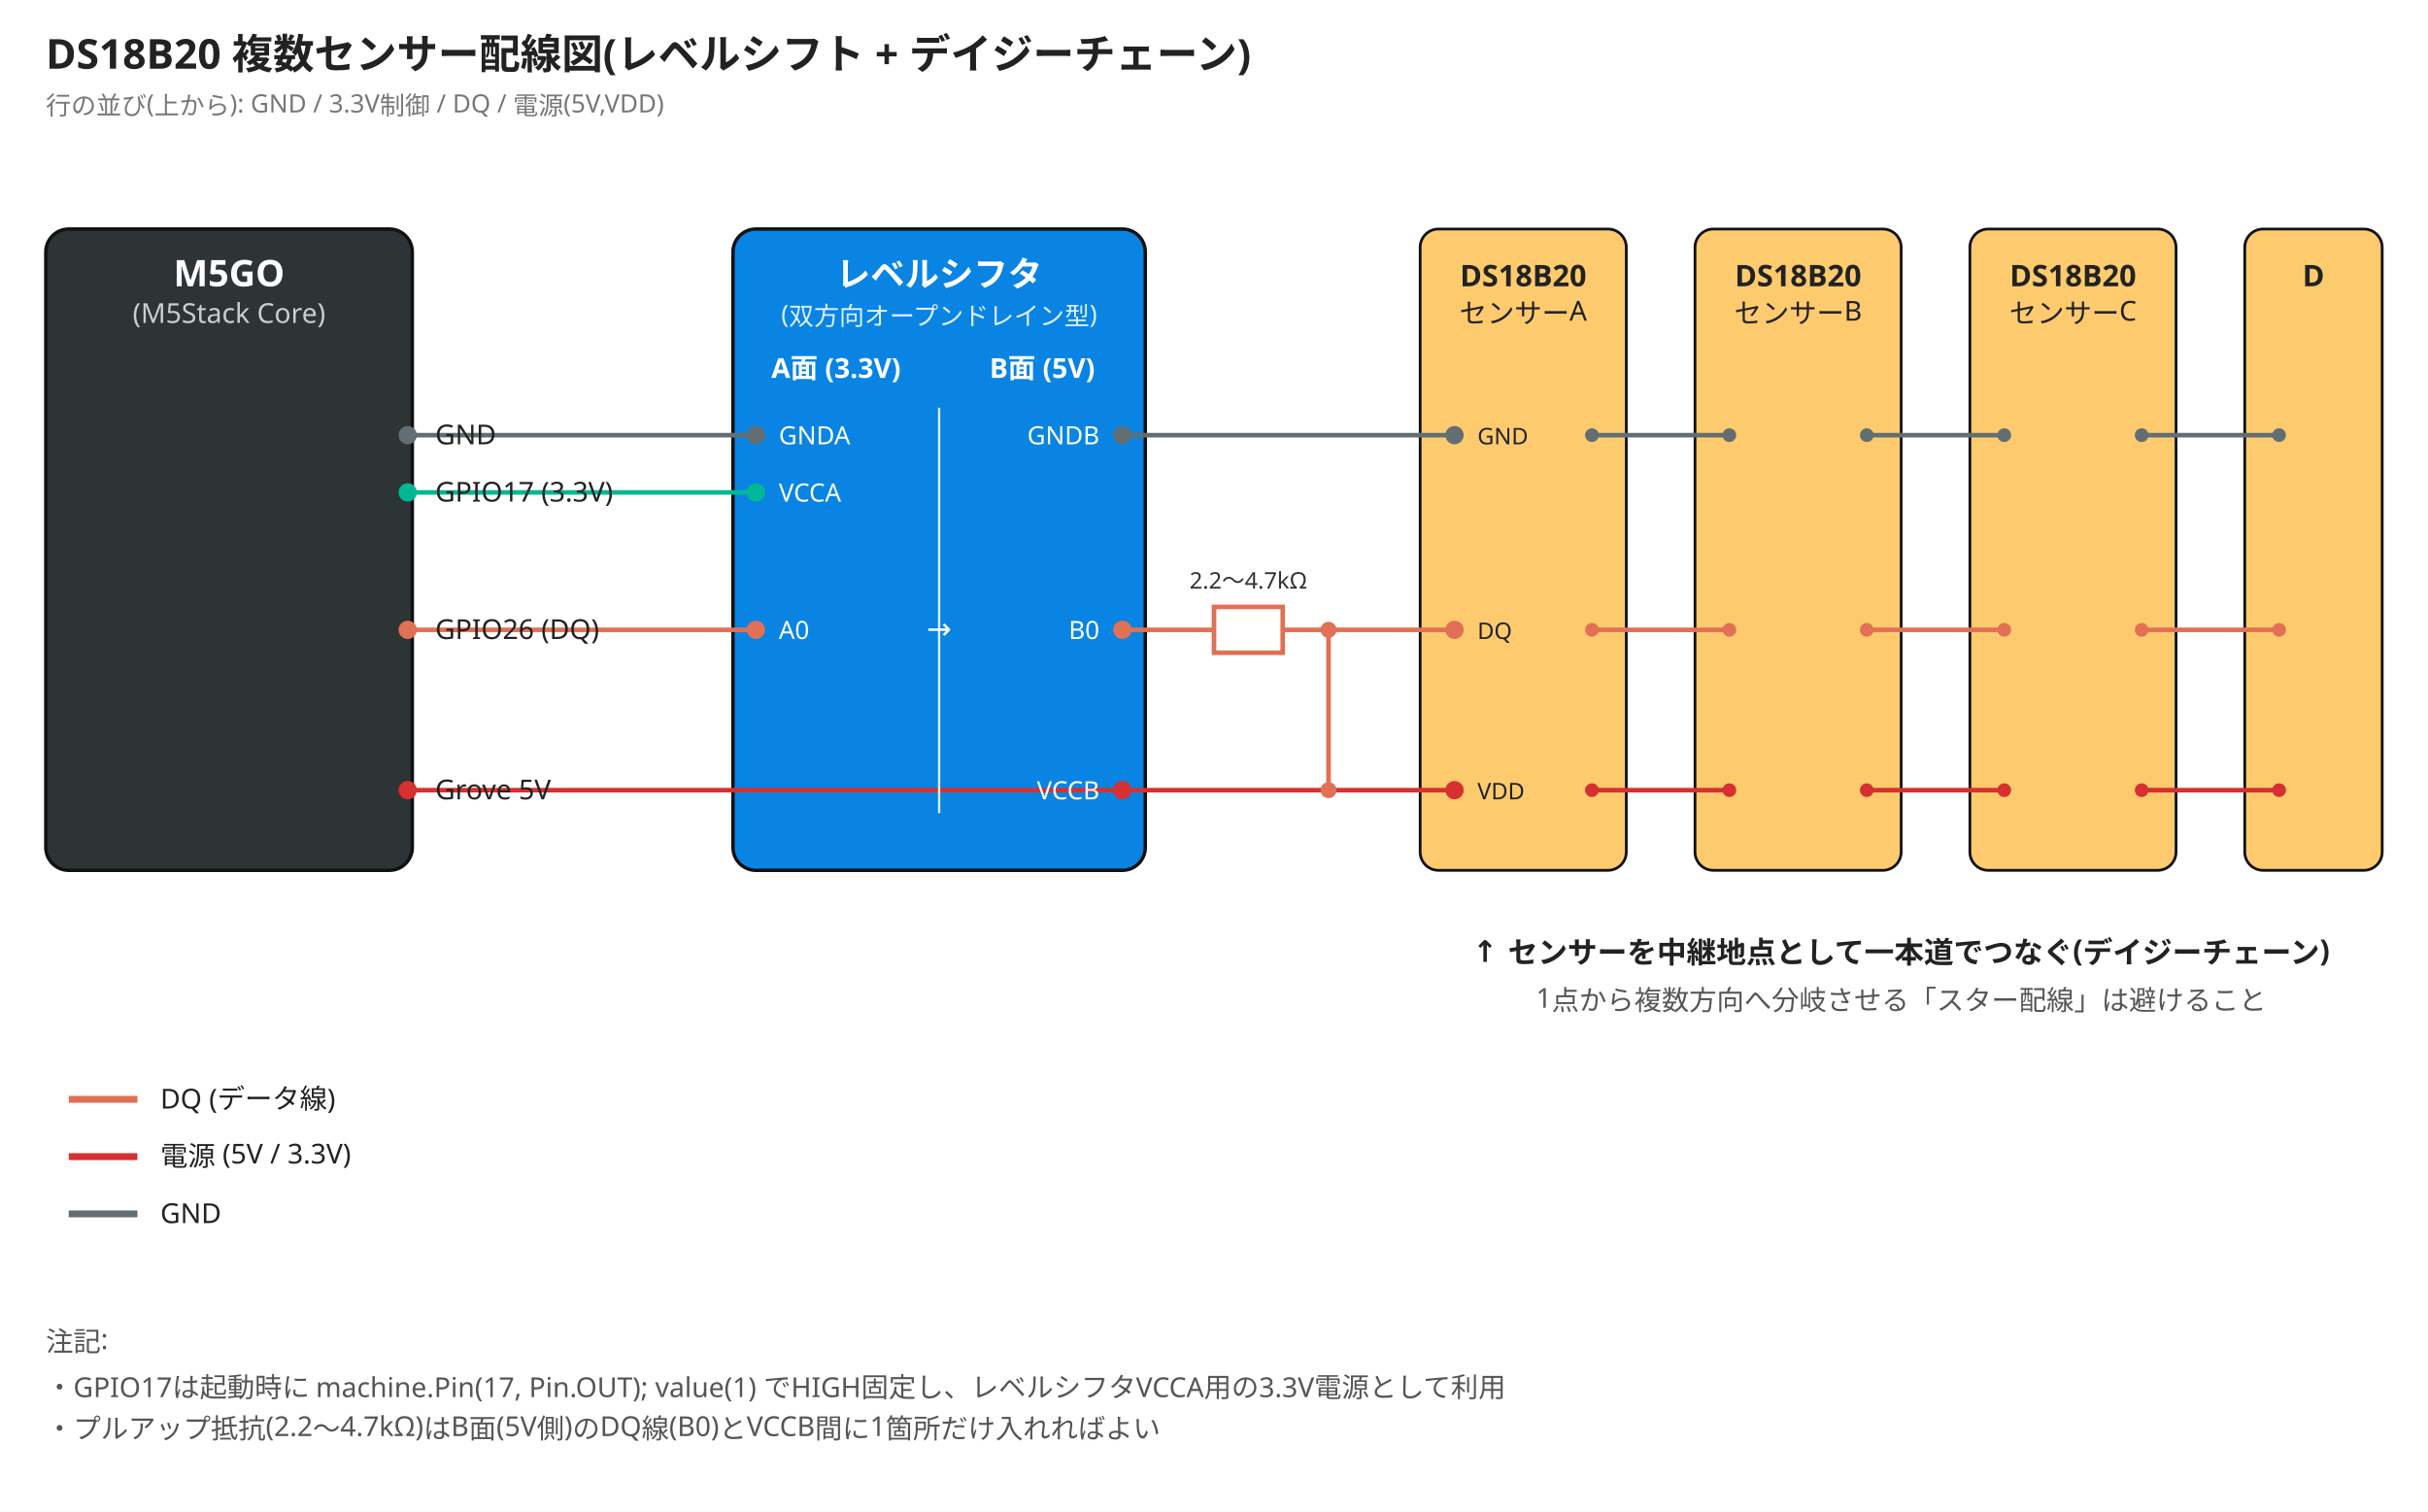
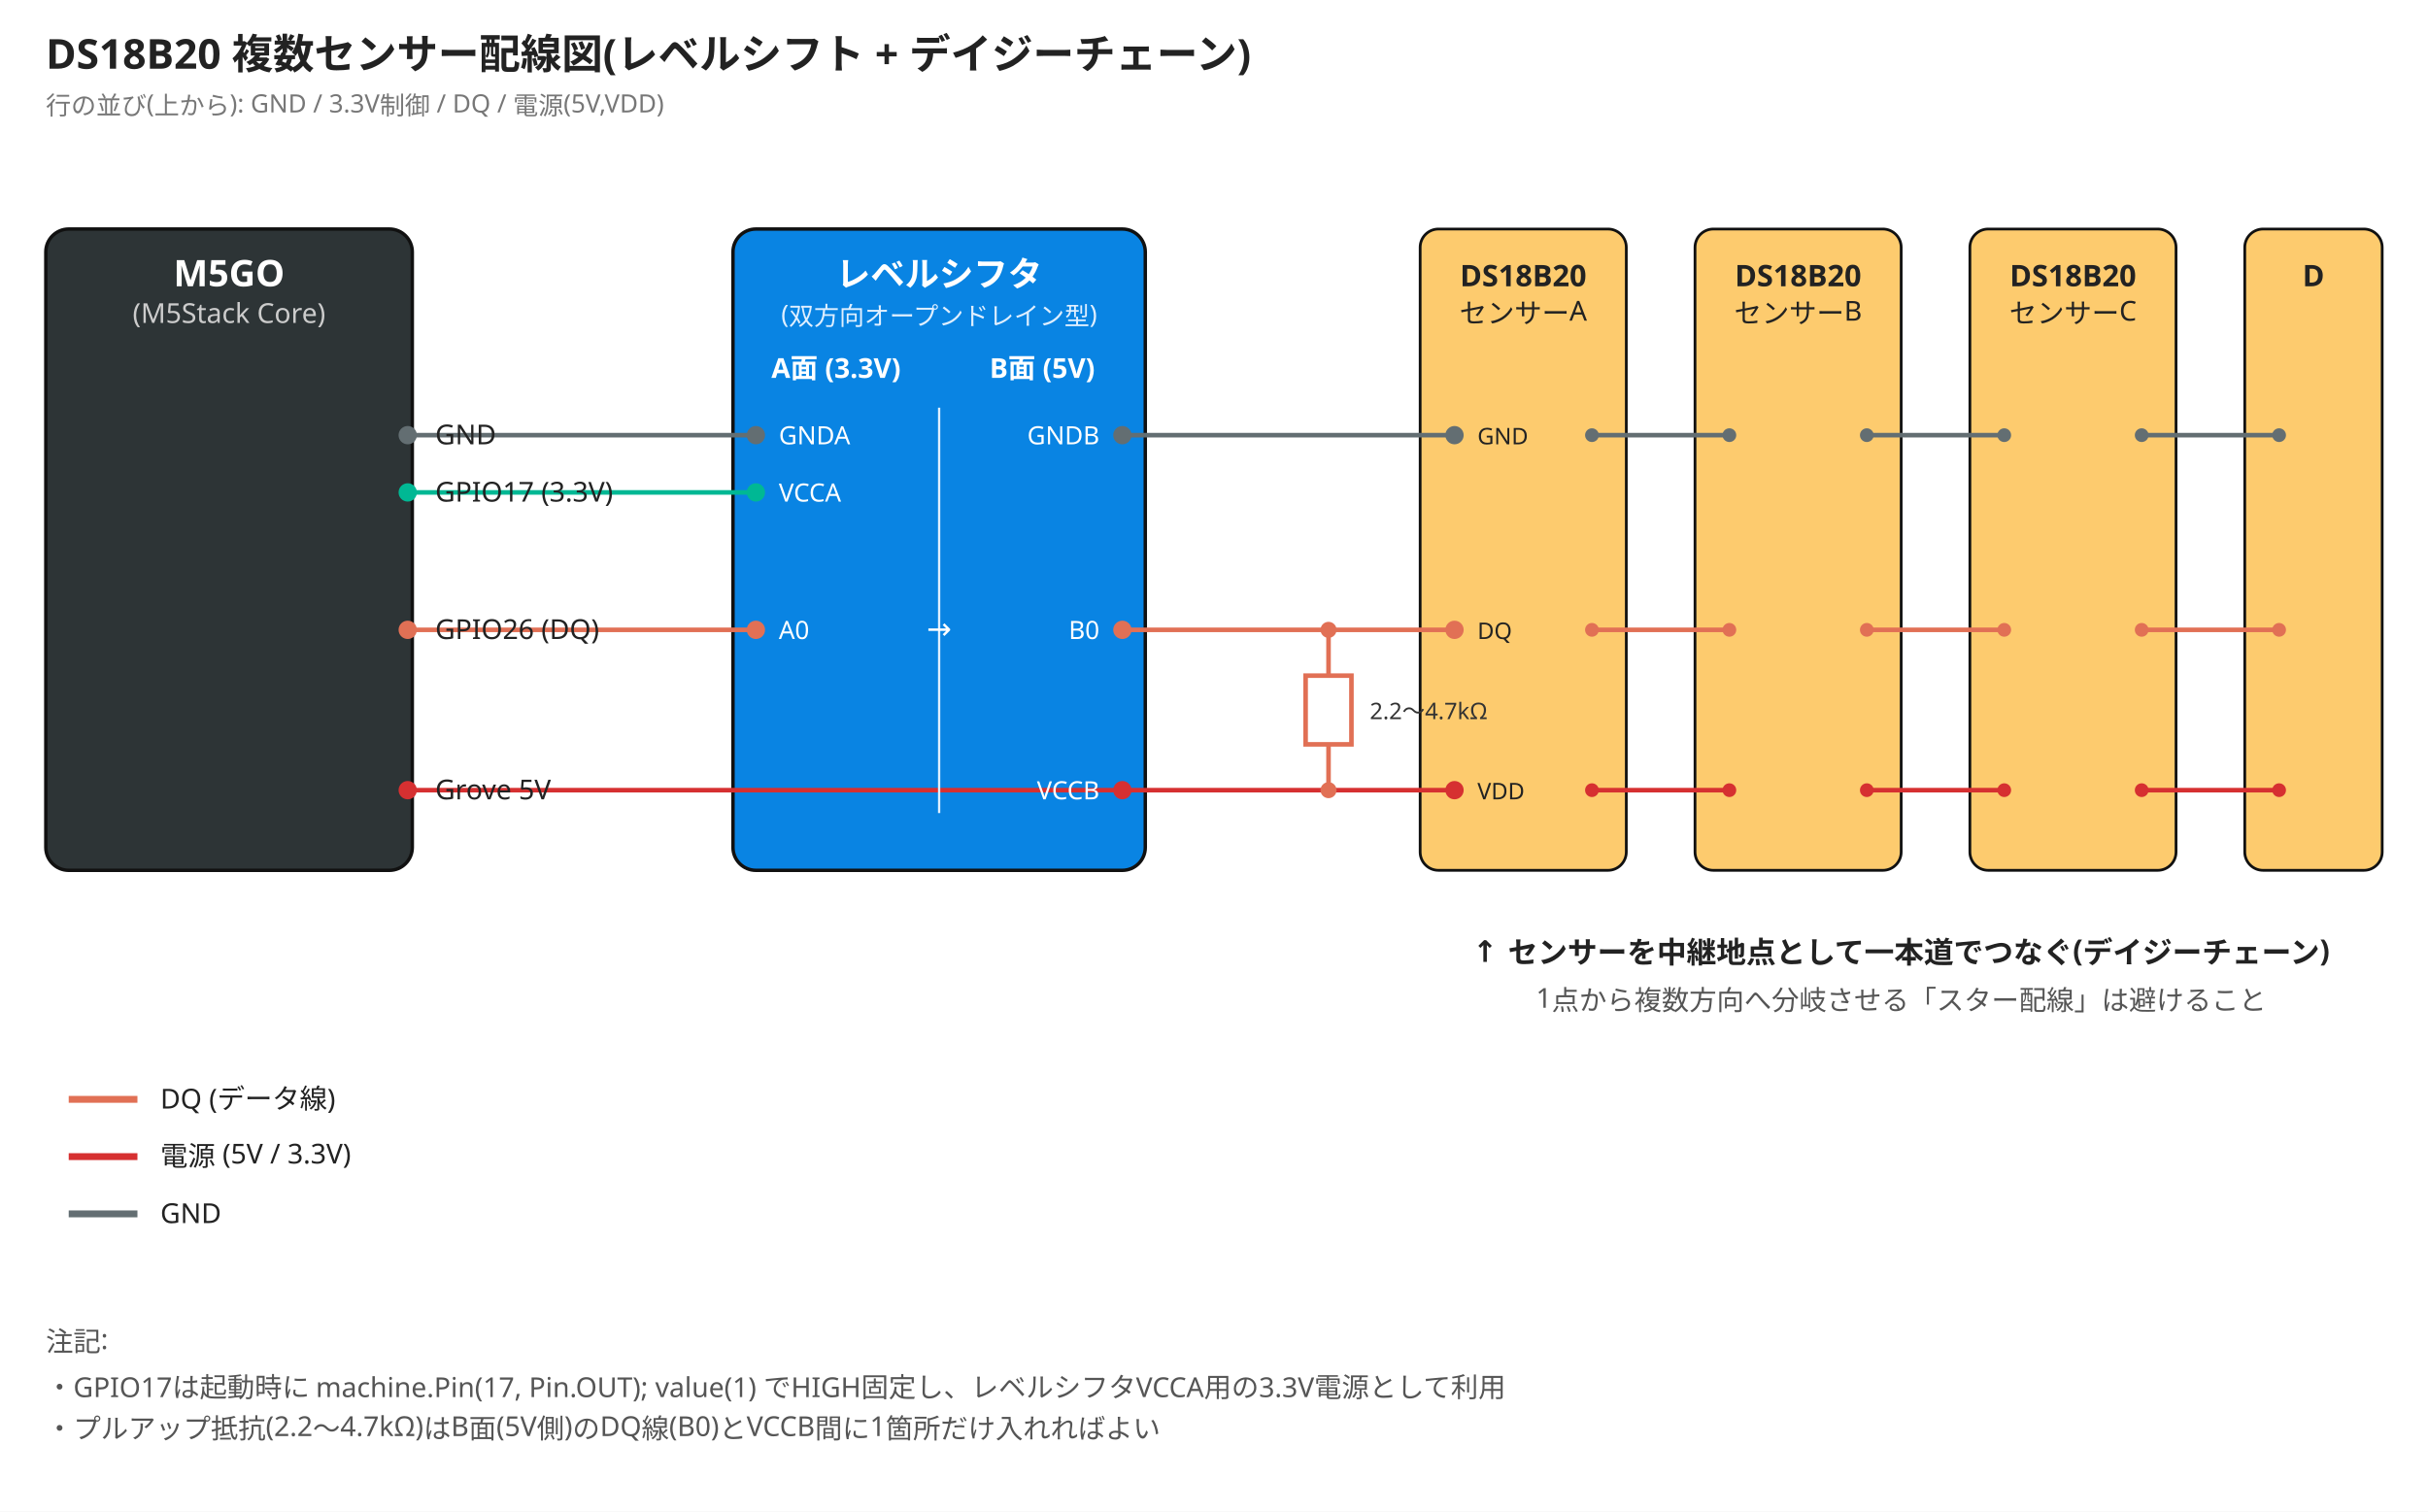
<svg xmlns="http://www.w3.org/2000/svg" width="1060" height="660" viewBox="0 0 1060 660" font-family="'Segoe UI', 'Hiragino Sans', sans-serif">
  <rect width="1060" height="660" fill="#ffffff" />
  <text x="20" y="30" font-size="18" font-weight="bold" fill="#222">DS18B20 複数センサー配線図(レベルシフト + デイジーチェーン)</text>
  <text x="20" y="50" font-size="11" fill="#777">行の並び(上から): GND / 3.3V制御 / DQ / 電源(5V,VDD)</text>
  <rect x="20" y="100" width="160" height="280" rx="10" fill="#2d3436" stroke="#111" stroke-width="1.5" />
  <text x="100" y="125" text-anchor="middle" font-size="16" font-weight="bold" fill="#fff">M5GO</text>
  <text x="100" y="141" text-anchor="middle" font-size="12" fill="#ccc">(M5Stack Core)</text>
  <rect x="320" y="100" width="180" height="280" rx="10" fill="#0984e3" stroke="#111" stroke-width="1.5" />
  <text x="410" y="125" text-anchor="middle" font-size="15" font-weight="bold" fill="#fff">レベルシフタ</text>
  <text x="410" y="141" text-anchor="middle" font-size="11" fill="#dfefff">(双方向オープンドレイン型)</text>
  <text x="365" y="165" text-anchor="middle" font-size="12" font-weight="bold" fill="#fff">A面 (3.3V)</text>
  <text x="455" y="165" text-anchor="middle" font-size="12" font-weight="bold" fill="#fff">B面 (5V)</text>
  <rect x="620" y="100" width="90" height="280" rx="8" fill="#fdcb6e" stroke="#111" stroke-width="1.2" />
  <text x="665" y="125" text-anchor="middle" font-size="13" font-weight="bold" fill="#222">DS18B20</text>
  <text x="665" y="141" text-anchor="middle" font-size="12" fill="#222">センサーA</text>
  <rect x="740" y="100" width="90" height="280" rx="8" fill="#fdcb6e" stroke="#111" stroke-width="1.2" />
  <text x="785" y="125" text-anchor="middle" font-size="13" font-weight="bold" fill="#222">DS18B20</text>
  <text x="785" y="141" text-anchor="middle" font-size="12" fill="#222">センサーB</text>
  <rect x="860" y="100" width="90" height="280" rx="8" fill="#fdcb6e" stroke="#111" stroke-width="1.2" />
  <text x="905" y="125" text-anchor="middle" font-size="13" font-weight="bold" fill="#222">DS18B20</text>
  <text x="905" y="141" text-anchor="middle" font-size="12" fill="#222">センサーC</text>
  <rect x="980" y="100" width="60" height="280" rx="8" fill="#fdcb6e" stroke="#111" stroke-width="1.2" />
  <text x="1010" y="125" text-anchor="middle" font-size="13" font-weight="bold" fill="#222">D</text>
  <line x1="180" y1="190" x2="330" y2="190" stroke="#636e72" stroke-width="2" />
  <line x1="180" y1="215" x2="330" y2="215" stroke="#00b894" stroke-width="2" />
  <line x1="180" y1="275" x2="330" y2="275" stroke="#e17055" stroke-width="2" />
  <line x1="180" y1="345" x2="490" y2="345" stroke="#d63031" stroke-width="2" />
  <line x1="410" y1="178" x2="410" y2="355" stroke="#dfefff" stroke-width="1" />
-   <line x1="490" y1="275" x2="530" y2="275" stroke="#e17055" stroke-width="2" />
-   <line x1="560" y1="275" x2="580" y2="275" stroke="#e17055" stroke-width="2" />
-   <line x1="580" y1="275" x2="580" y2="345" stroke="#e17055" stroke-width="2" />
-   <line x1="580" y1="275" x2="635" y2="275" stroke="#e17055" stroke-width="2" />
+   <line x1="490" y1="275" x2="635" y2="275" stroke="#e17055" stroke-width="2" />
+   <line x1="490" y1="345" x2="635" y2="345" stroke="#d63031" stroke-width="2" />
+   <line x1="580" y1="275" x2="580" y2="295" stroke="#e17055" stroke-width="2" />
+   <line x1="580" y1="325" x2="580" y2="345" stroke="#e17055" stroke-width="2" />
  <line x1="490" y1="190" x2="635" y2="190" stroke="#636e72" stroke-width="2" />
-   <line x1="490" y1="345" x2="635" y2="345" stroke="#d63031" stroke-width="2" />
  <line x1="695" y1="190" x2="755" y2="190" stroke="#636e72" stroke-width="2" />
  <line x1="695" y1="275" x2="755" y2="275" stroke="#e17055" stroke-width="2" />
  <line x1="695" y1="345" x2="755" y2="345" stroke="#d63031" stroke-width="2" />
  <line x1="815" y1="190" x2="875" y2="190" stroke="#636e72" stroke-width="2" />
  <line x1="815" y1="275" x2="875" y2="275" stroke="#e17055" stroke-width="2" />
  <line x1="815" y1="345" x2="875" y2="345" stroke="#d63031" stroke-width="2" />
  <line x1="935" y1="190" x2="995" y2="190" stroke="#636e72" stroke-width="2" />
  <line x1="935" y1="275" x2="995" y2="275" stroke="#e17055" stroke-width="2" />
  <line x1="935" y1="345" x2="995" y2="345" stroke="#d63031" stroke-width="2" />
  <circle cx="178" cy="190" r="4" fill="#636e72" />
  <text x="190" y="194" font-size="12" fill="#222">GND</text>
  <circle cx="178" cy="215" r="4" fill="#00b894" />
  <text x="190" y="219" font-size="12" fill="#222">GPIO17 (3.3V)</text>
  <circle cx="178" cy="275" r="4" fill="#e17055" />
  <text x="190" y="279" font-size="12" fill="#222">GPIO26 (DQ)</text>
  <circle cx="178" cy="345" r="4" fill="#d63031" />
  <text x="190" y="349" font-size="12" fill="#222">Grove 5V</text>
  <circle cx="330" cy="190" r="4" fill="#636e72" />
  <text x="340" y="194" font-size="11" fill="#fff">GNDA</text>
  <circle cx="330" cy="215" r="4" fill="#00b894" />
  <text x="340" y="219" font-size="11" fill="#fff">VCCA</text>
  <circle cx="330" cy="275" r="4" fill="#e17055" />
  <text x="340" y="279" font-size="11" fill="#fff">A0</text>
  <text x="410" y="279" text-anchor="middle" font-size="13" fill="#fff">→</text>
  <circle cx="490" cy="190" r="4" fill="#636e72" />
  <text x="480" y="194" text-anchor="end" font-size="11" fill="#fff">GNDB</text>
  <circle cx="490" cy="275" r="4" fill="#e17055" />
  <text x="480" y="279" text-anchor="end" font-size="11" fill="#fff">B0</text>
  <circle cx="490" cy="345" r="4" fill="#d63031" />
  <text x="480" y="349" text-anchor="end" font-size="11" fill="#fff">VCCB</text>
-   <rect x="530" y="265" width="30" height="20" fill="none" stroke="#e17055" stroke-width="2" />
-   <text x="545" y="257" text-anchor="middle" font-size="10" fill="#333">2.2〜4.7kΩ</text>
+   <rect x="570" y="295" width="20" height="30" fill="none" stroke="#e17055" stroke-width="2" />
+   <text x="598" y="314" font-size="10" fill="#333">2.2〜4.7kΩ</text>
  <circle cx="580" cy="275" r="3.5" fill="#e17055" />
  <circle cx="580" cy="345" r="3.5" fill="#e17055" />
  <circle cx="635" cy="190" r="4" fill="#636e72" />
  <text x="645" y="194" font-size="10" fill="#222">GND</text>
  <circle cx="635" cy="275" r="4" fill="#e17055" />
  <text x="645" y="279" font-size="10" fill="#222">DQ</text>
  <circle cx="635" cy="345" r="4" fill="#d63031" />
  <text x="645" y="349" font-size="10" fill="#222">VDD</text>
  <circle cx="695" cy="190" r="3" fill="#636e72" />
  <circle cx="695" cy="275" r="3" fill="#e17055" />
  <circle cx="695" cy="345" r="3" fill="#d63031" />
  <circle cx="755" cy="190" r="3" fill="#636e72" />
  <circle cx="755" cy="275" r="3" fill="#e17055" />
  <circle cx="755" cy="345" r="3" fill="#d63031" />
  <circle cx="815" cy="190" r="3" fill="#636e72" />
  <circle cx="815" cy="275" r="3" fill="#e17055" />
  <circle cx="815" cy="345" r="3" fill="#d63031" />
  <circle cx="875" cy="190" r="3" fill="#636e72" />
  <circle cx="875" cy="275" r="3" fill="#e17055" />
  <circle cx="875" cy="345" r="3" fill="#d63031" />
  <circle cx="935" cy="190" r="3" fill="#636e72" />
  <circle cx="935" cy="275" r="3" fill="#e17055" />
  <circle cx="935" cy="345" r="3" fill="#d63031" />
  <circle cx="995" cy="190" r="3" fill="#636e72" />
  <circle cx="995" cy="275" r="3" fill="#e17055" />
  <circle cx="995" cy="345" r="3" fill="#d63031" />
  <text x="830" y="420" text-anchor="middle" font-size="13" font-weight="bold" fill="#222">↑ センサーを中継地点として一本道でつなぐ(デイジーチェーン)</text>
  <text x="830" y="440" text-anchor="middle" font-size="12" fill="#555">1点から複数方向へ分岐させる「スター配線」は避けること</text>
  <g font-size="12" fill="#222">
    <line x1="30" y1="480" x2="60" y2="480" stroke="#e17055" stroke-width="3" />
    <text x="70" y="484">DQ (データ線)</text>
    <line x1="30" y1="505" x2="60" y2="505" stroke="#d63031" stroke-width="3" />
    <text x="70" y="509">電源 (5V / 3.3V)</text>
    <line x1="30" y1="530" x2="60" y2="530" stroke="#636e72" stroke-width="3" />
    <text x="70" y="534">GND</text>
  </g>
  <text x="20" y="590" font-size="12" fill="#555">注記:</text>
  <text x="20" y="610" font-size="12" fill="#555">・GPIO17は起動時に machine.Pin(17, Pin.OUT); value(1) でHIGH固定し、レベルシフタVCCA用の3.3V電源として利用</text>
  <text x="20" y="628" font-size="12" fill="#555">・プルアップ抵抗(2.2〜4.7kΩ)はB面(5V側)のDQ線(B0)とVCCB間に1箇所だけ入れればよい</text>
</svg>
